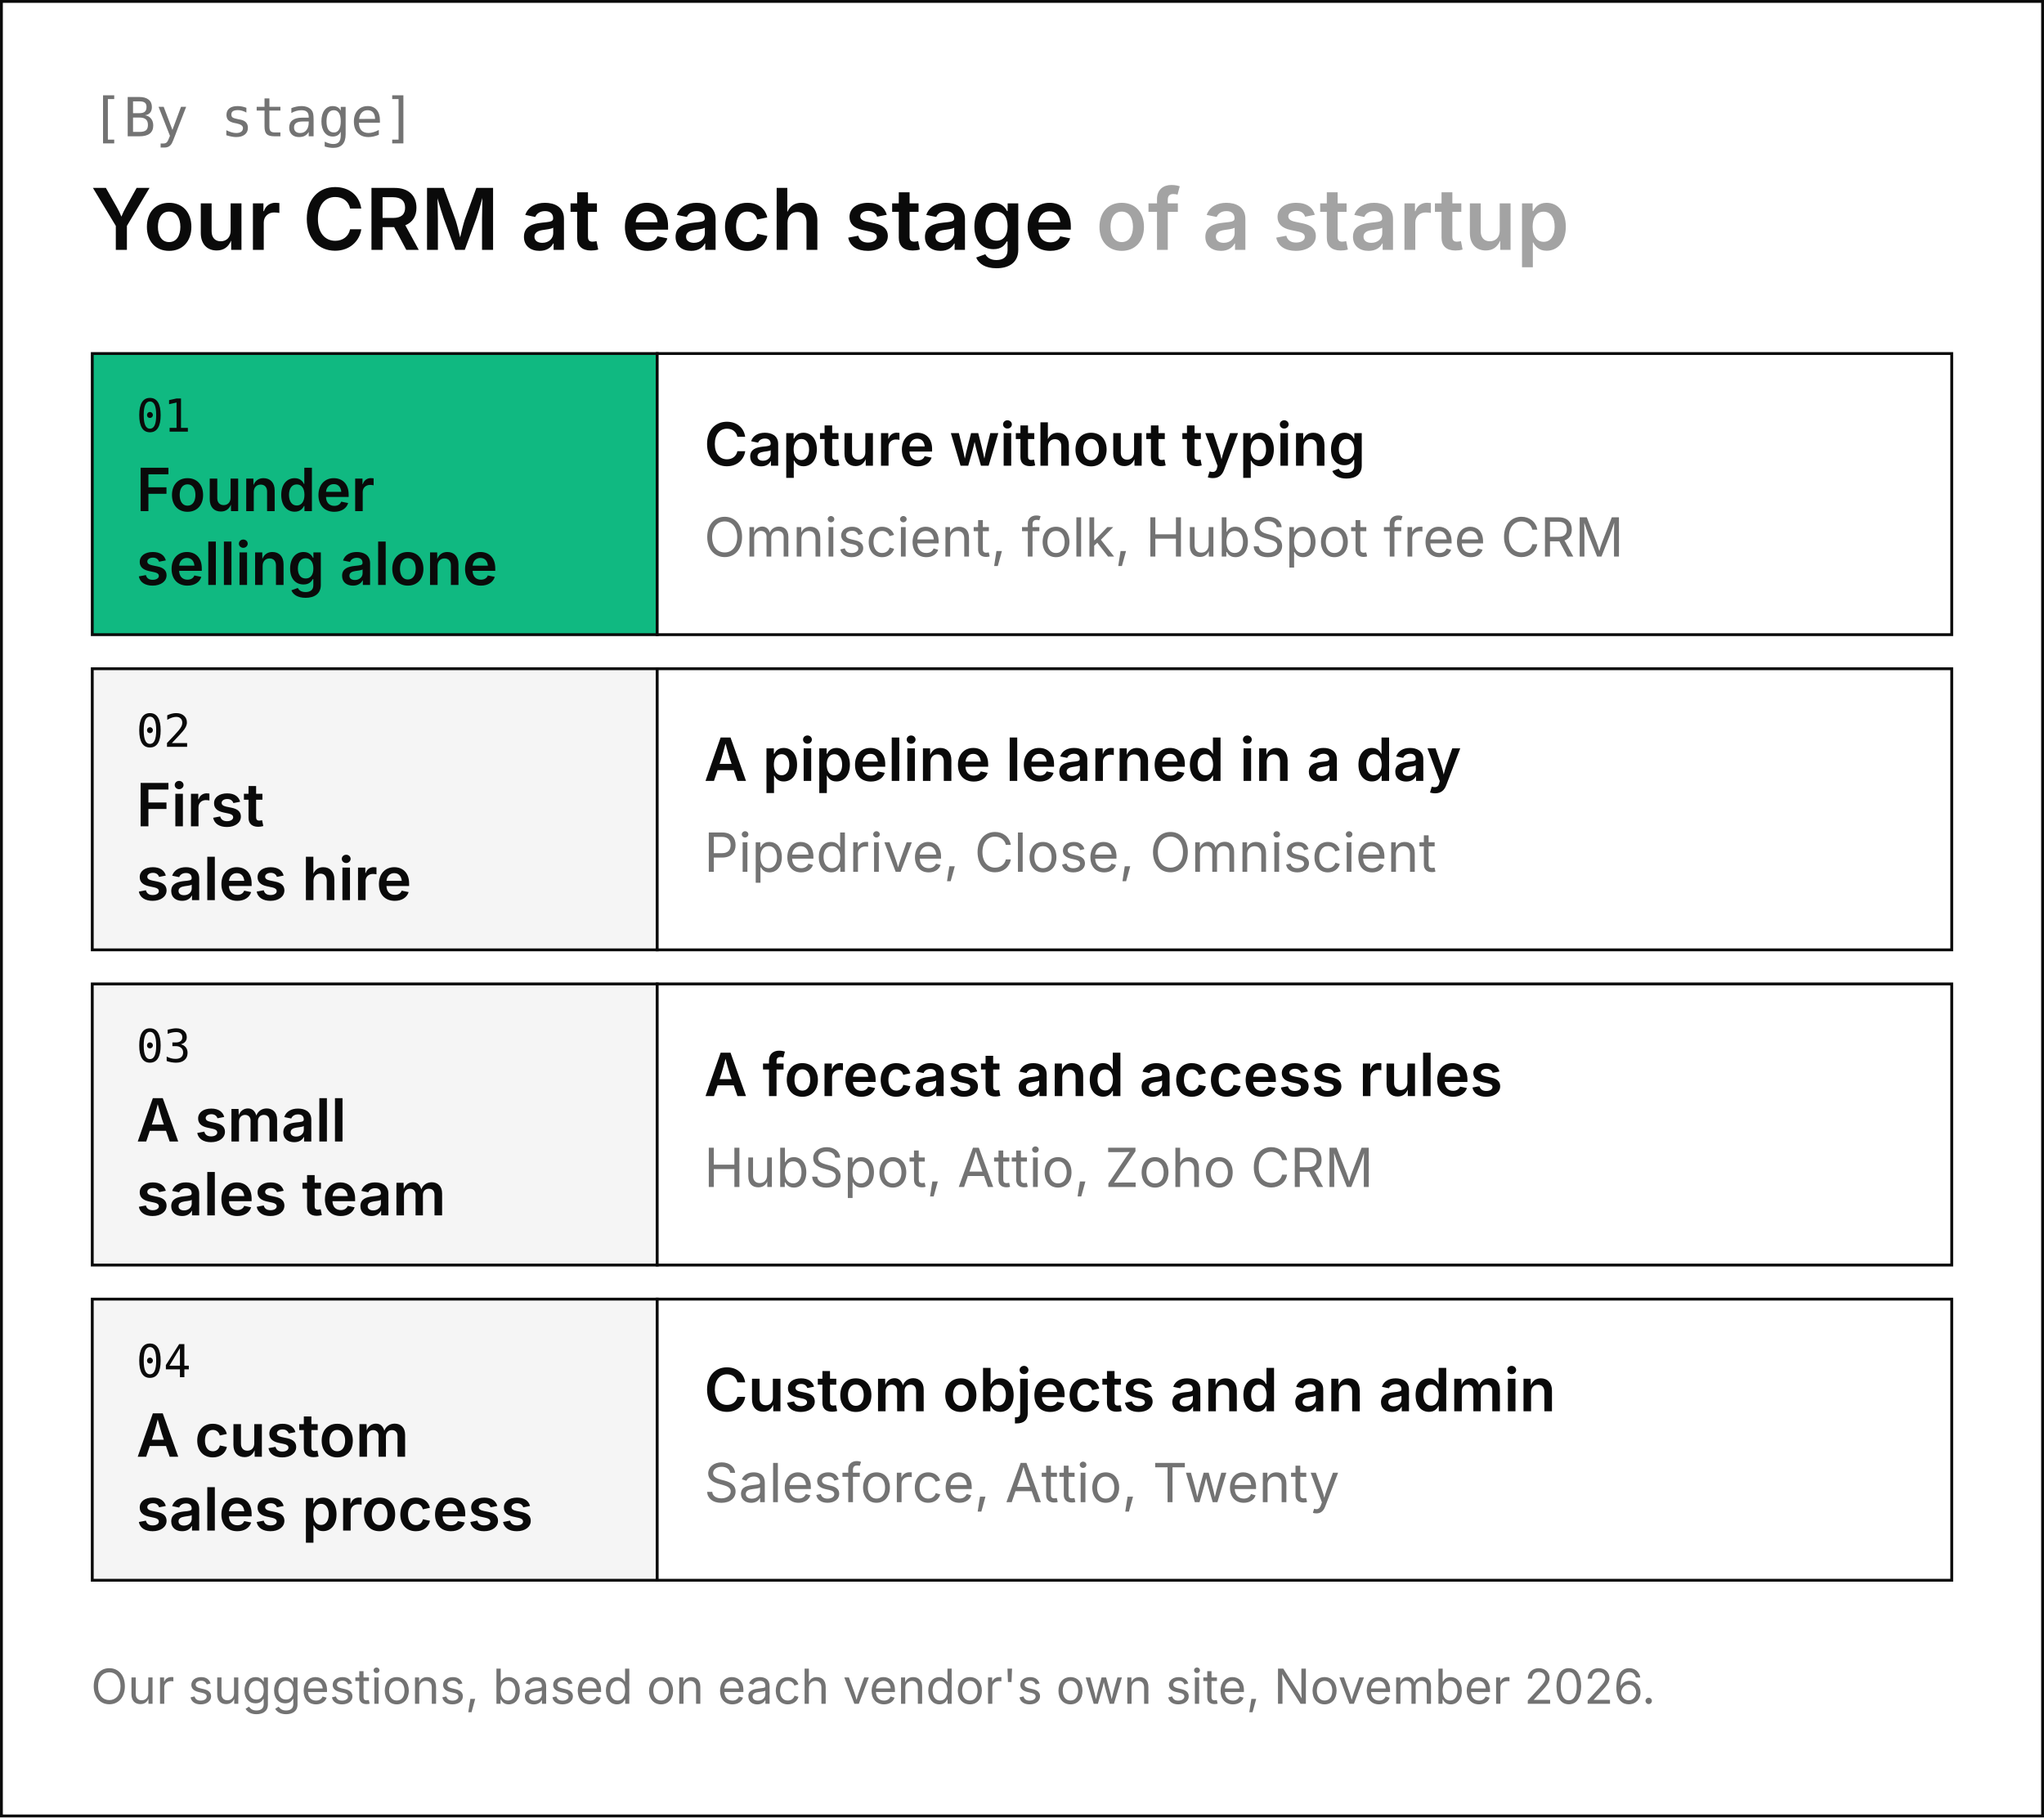
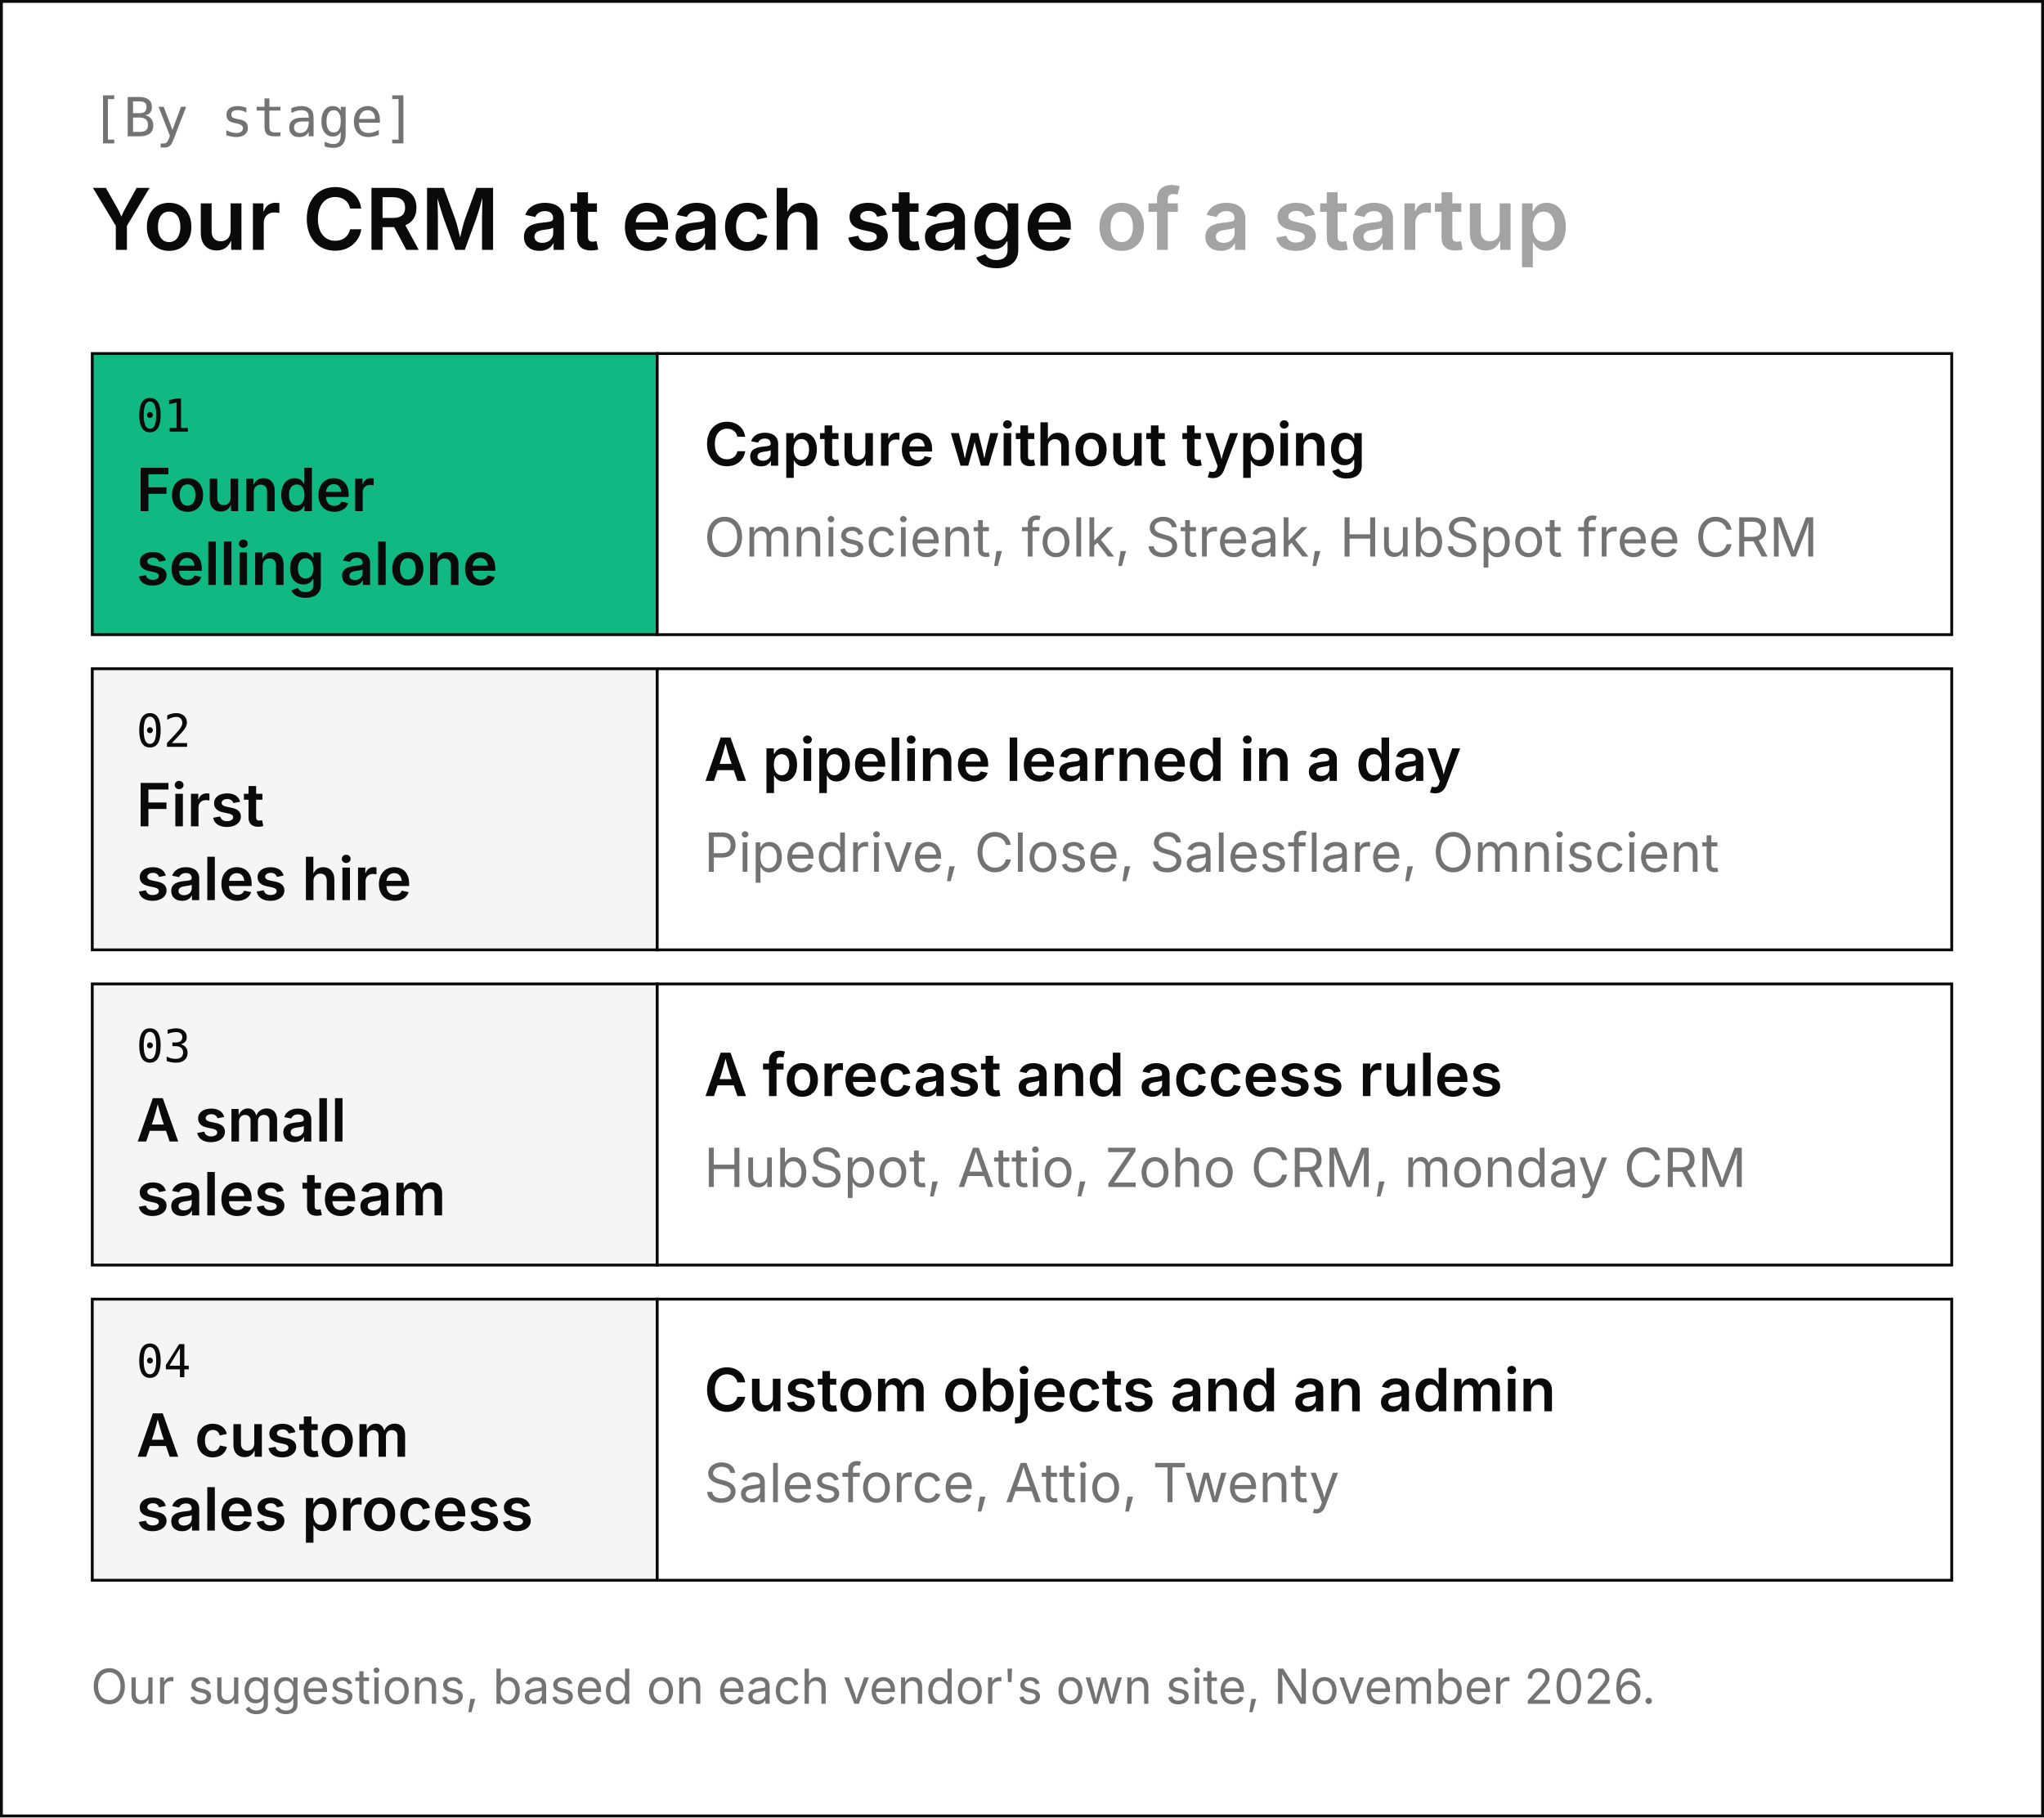
<svg xmlns="http://www.w3.org/2000/svg" viewBox="0 0 720 640" width="720" height="640" role="img" aria-labelledby="t d" font-family="Inter, system-ui, sans-serif">
  <rect width="720" height="640" fill="#ffffff" />
  <rect x="0.5" y="0.5" width="719" height="639" fill="none" stroke="#0a0a0a" />
  <text x="32" y="48" font-family="Geist Mono, ui-monospace, monospace" font-size="19" fill="#737373">[By stage]</text>
  <text x="32" y="88" font-size="30" font-weight="600" fill="#0a0a0a">Your CRM at each stage <tspan fill="#a3a3a3">of a startup</tspan>
  </text>
  <rect x="32.5" y="124.5" width="199" height="99" fill="#10b981" stroke="#0a0a0a" />
  <rect x="231.5" y="124.5" width="456" height="99" fill="#ffffff" stroke="#0a0a0a" />
  <text x="48" y="152" font-family="Geist Mono, ui-monospace, monospace" font-size="16" fill="#0a0a0a">01</text>
  <text x="48" y="180" font-size="21" font-weight="600" fill="#0a0a0a">Founder</text>
  <text x="48" y="206" font-size="21" font-weight="600" fill="#0a0a0a">selling alone</text>
  <text x="248" y="164" font-size="21" font-weight="600" fill="#0a0a0a">Capture without typing</text>
-   <text x="248" y="196" font-size="19" fill="#737373">Omniscient, folk, HubSpot free CRM</text>
+   <text x="248" y="196" font-size="19" fill="#737373">Omniscient, folk, Streak, HubSpot free CRM</text>
  <rect x="32.5" y="235.5" width="199" height="99" fill="#f5f5f5" stroke="#0a0a0a" />
  <rect x="231.5" y="235.5" width="456" height="99" fill="#ffffff" stroke="#0a0a0a" />
  <text x="48" y="263" font-family="Geist Mono, ui-monospace, monospace" font-size="16" fill="#0a0a0a">02</text>
  <text x="48" y="291" font-size="21" font-weight="600" fill="#0a0a0a">First</text>
  <text x="48" y="317" font-size="21" font-weight="600" fill="#0a0a0a">sales hire</text>
  <text x="248" y="275" font-size="21" font-weight="600" fill="#0a0a0a">A pipeline learned in a day</text>
-   <text x="248" y="307" font-size="19" fill="#737373">Pipedrive, Close, Omniscient</text>
+   <text x="248" y="307" font-size="19" fill="#737373">Pipedrive, Close, Salesflare, Omniscient</text>
  <rect x="32.5" y="346.5" width="199" height="99" fill="#f5f5f5" stroke="#0a0a0a" />
  <rect x="231.5" y="346.5" width="456" height="99" fill="#ffffff" stroke="#0a0a0a" />
  <text x="48" y="374" font-family="Geist Mono, ui-monospace, monospace" font-size="16" fill="#0a0a0a">03</text>
  <text x="48" y="402" font-size="21" font-weight="600" fill="#0a0a0a">A small</text>
  <text x="48" y="428" font-size="21" font-weight="600" fill="#0a0a0a">sales team</text>
  <text x="248" y="386" font-size="21" font-weight="600" fill="#0a0a0a">A forecast and access rules</text>
-   <text x="248" y="418" font-size="19" fill="#737373">HubSpot, Attio, Zoho CRM</text>
+   <text x="248" y="418" font-size="19" fill="#737373">HubSpot, Attio, Zoho CRM, monday CRM</text>
  <rect x="32.5" y="457.5" width="199" height="99" fill="#f5f5f5" stroke="#0a0a0a" />
  <rect x="231.5" y="457.5" width="456" height="99" fill="#ffffff" stroke="#0a0a0a" />
  <text x="48" y="485" font-family="Geist Mono, ui-monospace, monospace" font-size="16" fill="#0a0a0a">04</text>
  <text x="48" y="513" font-size="21" font-weight="600" fill="#0a0a0a">A custom</text>
  <text x="48" y="539" font-size="21" font-weight="600" fill="#0a0a0a">sales process</text>
  <text x="248" y="497" font-size="21" font-weight="600" fill="#0a0a0a">Custom objects and an admin</text>
  <text x="248" y="529" font-size="19" fill="#737373">Salesforce, Attio, Twenty</text>
  <text x="32" y="600" font-size="17" fill="#737373">Our suggestions, based on each vendor's own site, November 2026.</text>
</svg>
